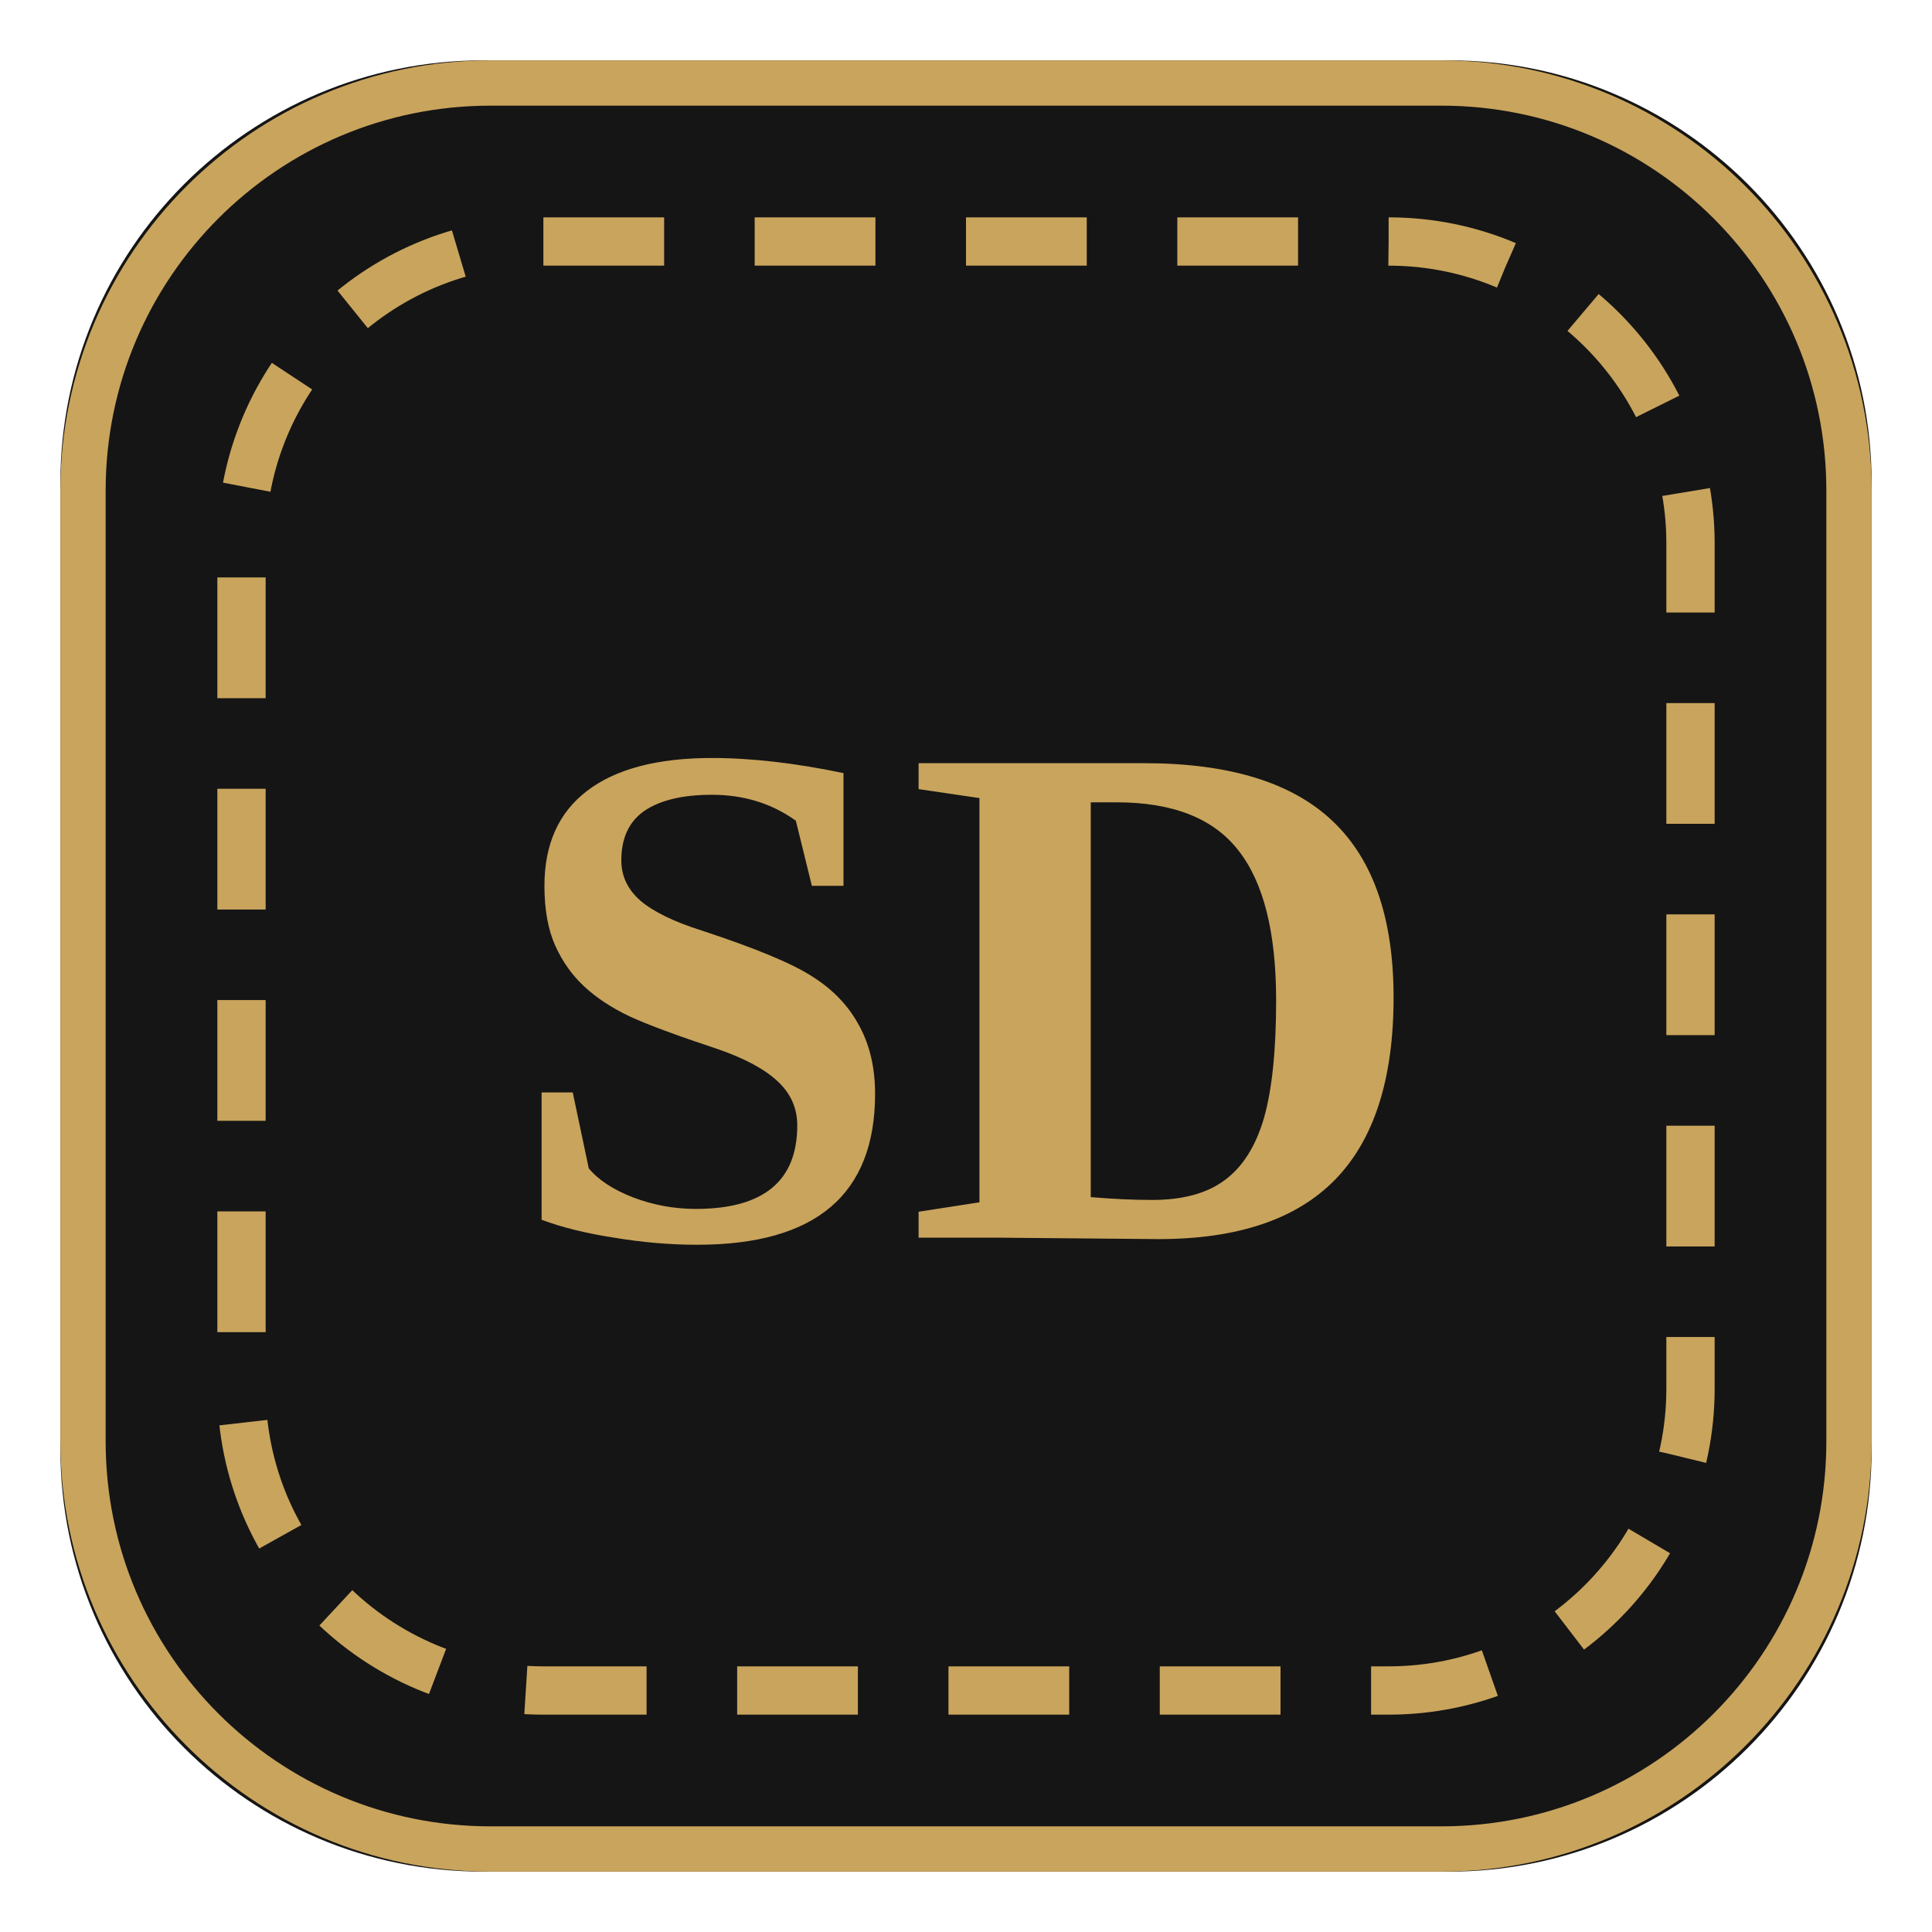
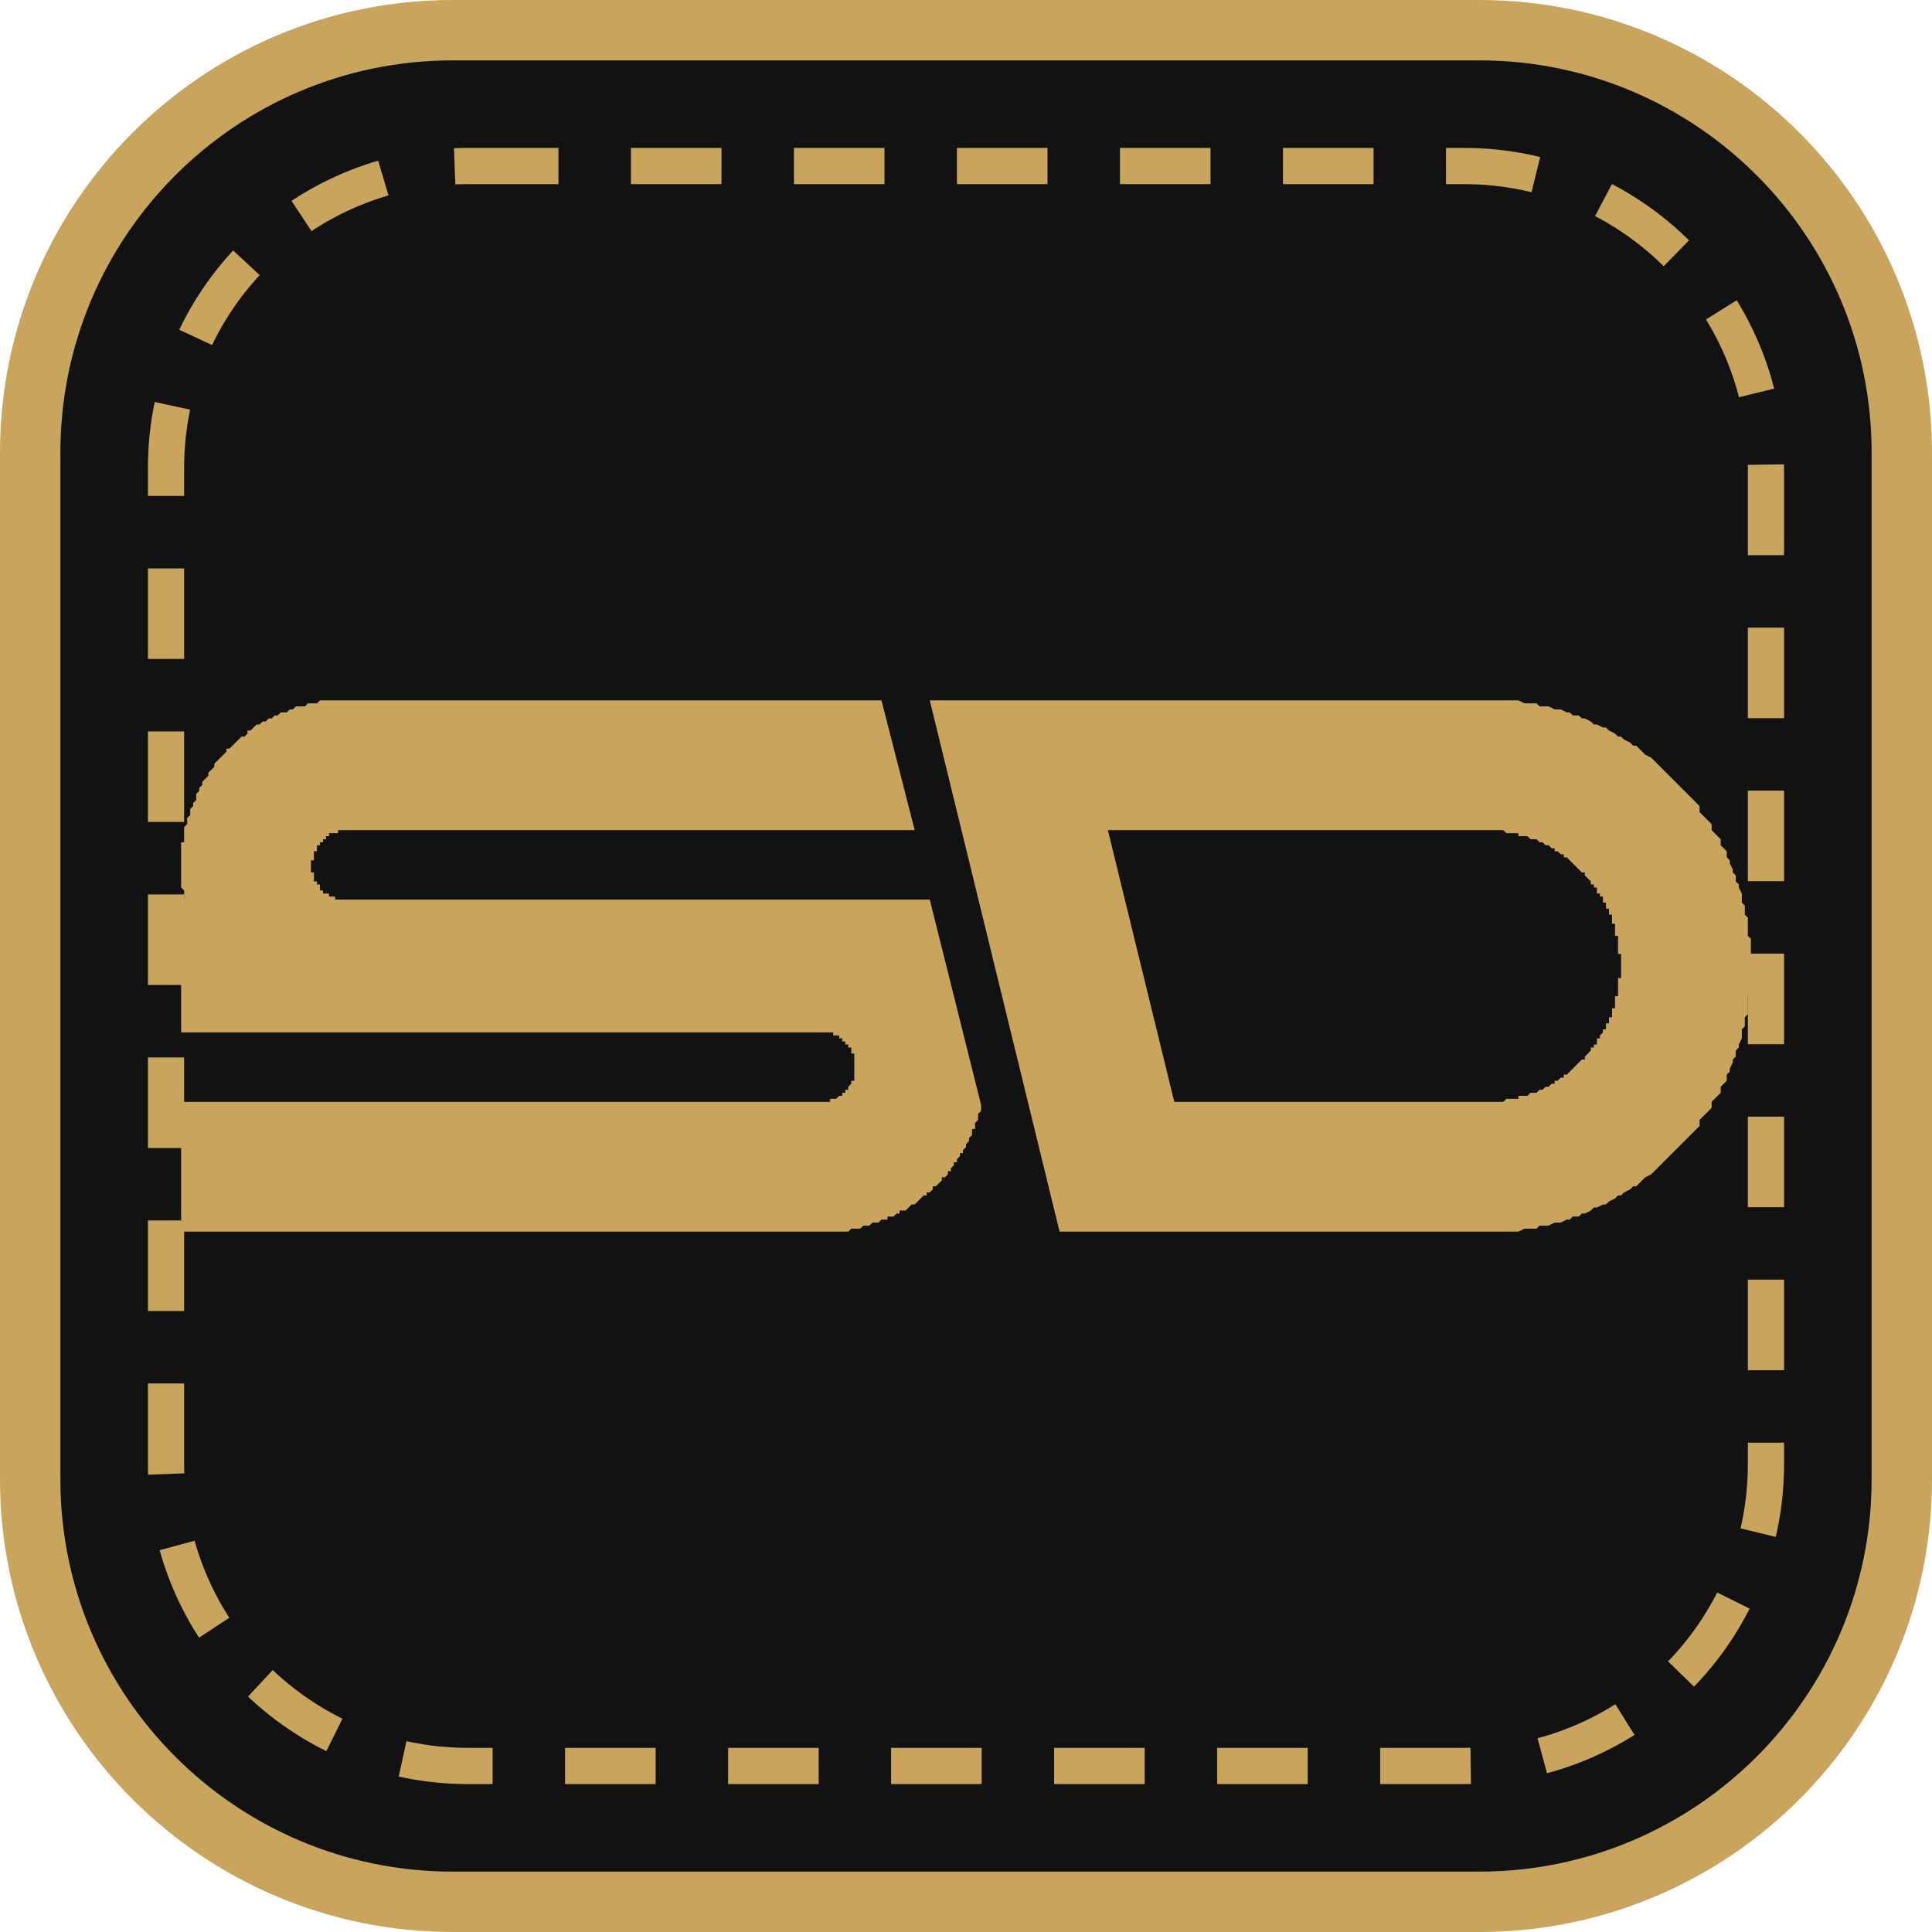
<svg xmlns="http://www.w3.org/2000/svg" viewBox="0 0 64 64">
-   <rect x="2" y="2" width="60" height="60" rx="14" fill="#151515" />
-   <rect x="2.75" y="2.75" width="58.5" height="58.5" rx="13.5" fill="none" stroke="#c9a45c" stroke-width="1.5" />
-   <rect x="8" y="8" width="48" height="48" rx="10" fill="none" stroke="#c9a45c" stroke-width="1.6" stroke-dasharray="4 3" />
-   <text x="32" y="41" text-anchor="middle" font-family="Georgia, 'Times New Roman', serif" font-size="24" font-weight="700" fill="#c9a45c">SD</text>
+   <rect x="1" y="1" width="62" height="62" rx="14" fill="#121212" stroke="#c9a45c" stroke-width="2" />
+   <rect x="5.5" y="5.5" width="53" height="53" rx="10" fill="none" stroke="#c9a45c" stroke-width="1.2" stroke-dasharray="3 2.4" />
+   <path fill="#c9a45c" fill-rule="evenodd" d="M11.1 23.2 L11.0 23.2 L10.9 23.2 L10.8 23.2 L10.7 23.2 L10.6 23.2 L10.5 23.3 L10.4 23.3 L10.3 23.3 L10.3 23.3 L10.2 23.3 L10.1 23.4 L10.0 23.4 L9.9 23.4 L9.8 23.4 L9.7 23.5 L9.6 23.5 L9.6 23.5 L9.5 23.6 L9.4 23.6 L9.3 23.6 L9.2 23.7 L9.1 23.7 L9.1 23.7 L9.0 23.8 L8.9 23.8 L8.8 23.9 L8.8 23.9 L8.7 23.9 L8.6 24.0 L8.5 24.0 L8.4 24.1 L8.4 24.1 L8.3 24.2 L8.2 24.2 L8.2 24.3 L8.1 24.4 L8.0 24.4 L7.9 24.5 L7.9 24.5 L7.8 24.6 L7.7 24.7 L7.7 24.7 L7.6 24.8 L7.5 24.8 L7.5 24.9 L7.4 25.0 L7.4 25.0 L7.3 25.1 L7.2 25.2 L7.2 25.2 L7.1 25.3 L7.1 25.4 L7.0 25.5 L7.0 25.5 L6.9 25.6 L6.9 25.7 L6.8 25.8 L6.8 25.8 L6.7 25.9 L6.7 26.0 L6.6 26.1 L6.6 26.2 L6.6 26.2 L6.5 26.3 L6.5 26.4 L6.5 26.5 L6.4 26.6 L6.4 26.6 L6.4 26.7 L6.3 26.8 L6.3 26.9 L6.3 27.0 L6.2 27.1 L6.2 27.2 L6.2 27.2 L6.2 27.3 L6.1 27.4 L6.1 27.5 L6.1 27.6 L6.1 27.7 L6.1 27.8 L6.1 27.9 L6.0 27.9 L6.0 28.0 L6.0 28.1 L6.0 28.2 L6.0 28.3 L6.0 28.4 L6.0 28.5 L6.0 28.6 L6.0 28.7 L6.0 28.8 L6.0 28.8 L6.0 28.9 L6.0 29.0 L6.0 29.1 L6.0 29.2 L6.0 29.3 L6.0 29.4 L6.1 29.5 L6.1 29.6 L6.1 29.7 L6.1 29.7 L6.1 29.8 L6.1 29.8 L6.0 29.8 L6.0 34.2 L11.5 34.2 L27.2 34.2 L27.2 34.2 L27.2 34.2 L27.2 34.2 L27.2 34.2 L27.3 34.2 L27.3 34.2 L27.3 34.2 L27.3 34.2 L27.3 34.2 L27.4 34.2 L27.4 34.2 L27.4 34.2 L27.4 34.2 L27.4 34.2 L27.5 34.2 L27.5 34.2 L27.5 34.2 L27.5 34.2 L27.5 34.2 L27.5 34.2 L27.6 34.2 L27.6 34.2 L27.6 34.2 L27.6 34.3 L27.6 34.3 L27.6 34.3 L27.7 34.3 L27.7 34.3 L27.7 34.3 L27.7 34.3 L27.7 34.3 L27.8 34.3 L27.8 34.3 L27.8 34.3 L27.8 34.4 L27.8 34.4 L27.8 34.4 L27.8 34.4 L27.9 34.4 L27.9 34.4 L27.9 34.4 L27.9 34.4 L27.9 34.4 L27.9 34.5 L28.0 34.5 L28.0 34.5 L28.0 34.5 L28.0 34.5 L28.0 34.5 L28.0 34.5 L28.0 34.5 L28.0 34.6 L28.1 34.6 L28.1 34.6 L28.1 34.6 L28.1 34.6 L28.1 34.6 L28.1 34.7 L28.1 34.7 L28.1 34.7 L28.1 34.7 L28.2 34.7 L28.2 34.7 L28.2 34.8 L28.2 34.8 L28.2 34.8 L28.2 34.8 L28.2 34.8 L28.2 34.8 L28.2 34.9 L28.2 34.9 L28.2 34.9 L28.3 34.9 L28.3 34.9 L28.3 34.9 L28.3 35.0 L28.3 35.0 L28.3 35.0 L28.3 35.0 L28.3 35.0 L28.3 35.0 L28.3 35.1 L28.3 35.1 L28.3 35.1 L28.3 35.1 L28.3 35.1 L28.3 35.2 L28.3 35.2 L28.3 35.2 L28.3 35.2 L28.3 35.2 L28.3 35.3 L28.3 35.3 L28.3 35.3 L28.3 35.3 L28.3 35.3 L28.3 35.4 L28.3 35.4 L28.3 35.4 L28.3 35.4 L28.3 35.4 L28.3 35.4 L28.3 35.5 L28.3 35.5 L28.3 35.5 L28.3 35.5 L28.3 35.5 L28.3 35.6 L28.3 35.6 L28.3 35.6 L28.3 35.6 L28.3 35.6 L28.3 35.7 L28.3 35.7 L28.3 35.7 L28.3 35.7 L28.3 35.7 L28.3 35.7 L28.3 35.8 L28.2 35.8 L28.2 35.8 L28.2 35.8 L28.2 35.8 L28.2 35.8 L28.2 35.9 L28.2 35.9 L28.2 35.9 L28.2 35.9 L28.2 35.9 L28.2 35.9 L28.1 36.0 L28.1 36.0 L28.1 36.0 L28.1 36.0 L28.1 36.0 L28.1 36.0 L28.1 36.1 L28.1 36.1 L28.1 36.1 L28.0 36.1 L28.0 36.1 L28.0 36.1 L28.0 36.1 L28.0 36.2 L28.0 36.2 L28.0 36.2 L28.0 36.2 L27.9 36.2 L27.9 36.2 L27.9 36.2 L27.9 36.2 L27.9 36.3 L27.9 36.3 L27.8 36.3 L27.8 36.3 L27.8 36.3 L27.8 36.3 L27.8 36.3 L27.8 36.3 L27.8 36.3 L27.7 36.4 L27.7 36.4 L27.7 36.4 L27.7 36.4 L27.7 36.4 L27.6 36.4 L27.6 36.4 L27.6 36.4 L27.6 36.4 L27.6 36.4 L27.6 36.4 L27.5 36.4 L27.5 36.4 L27.5 36.4 L27.5 36.5 L27.5 36.5 L27.5 36.5 L27.4 36.5 L27.4 36.5 L27.4 36.5 L27.4 36.5 L27.4 36.5 L27.3 36.5 L27.3 36.5 L27.3 36.5 L27.3 36.5 L27.3 36.5 L27.2 36.5 L27.2 36.5 L27.2 36.5 L27.2 36.5 L27.2 36.5 L6.0 36.5 L6.0 40.8 L27.2 40.8 L27.3 40.8 L27.3 40.8 L27.4 40.8 L27.5 40.8 L27.6 40.8 L27.7 40.8 L27.8 40.8 L27.9 40.8 L28.0 40.8 L28.1 40.8 L28.2 40.7 L28.2 40.7 L28.3 40.7 L28.4 40.7 L28.5 40.7 L28.6 40.6 L28.7 40.6 L28.8 40.6 L28.8 40.6 L28.9 40.5 L29.0 40.5 L29.1 40.5 L29.2 40.4 L29.3 40.4 L29.4 40.4 L29.4 40.3 L29.5 40.3 L29.6 40.3 L29.7 40.2 L29.8 40.2 L29.8 40.1 L29.9 40.1 L30.0 40.1 L30.1 40.0 L30.1 40.0 L30.2 39.9 L30.3 39.9 L30.4 39.8 L30.4 39.8 L30.5 39.7 L30.6 39.6 L30.7 39.6 L30.7 39.5 L30.8 39.5 L30.9 39.4 L30.9 39.3 L31.0 39.3 L31.1 39.2 L31.1 39.2 L31.2 39.1 L31.2 39.0 L31.3 39.0 L31.4 38.9 L31.4 38.8 L31.5 38.8 L31.5 38.7 L31.6 38.6 L31.6 38.5 L31.7 38.5 L31.7 38.4 L31.8 38.3 L31.8 38.2 L31.9 38.2 L31.9 38.1 L32.0 38.0 L32.0 37.9 L32.1 37.8 L32.1 37.8 L32.1 37.7 L32.2 37.6 L32.2 37.5 L32.2 37.4 L32.3 37.4 L32.3 37.3 L32.3 37.2 L32.4 37.1 L32.4 37.0 L32.4 36.9 L32.5 36.8 L32.5 36.8 L32.5 36.7 L32.5 36.6 L30.8 29.8 L27.2 29.8 L11.5 29.8 L11.5 29.8 L11.5 29.8 L11.4 29.8 L11.4 29.8 L11.4 29.8 L11.4 29.8 L11.4 29.8 L11.3 29.8 L11.3 29.8 L11.3 29.8 L11.3 29.8 L11.3 29.8 L11.3 29.8 L11.2 29.8 L11.2 29.8 L11.2 29.8 L11.2 29.8 L11.2 29.8 L11.1 29.8 L11.1 29.8 L11.1 29.8 L11.1 29.8 L11.1 29.8 L11.1 29.7 L11.0 29.7 L11.0 29.7 L11.0 29.7 L11.0 29.7 L11.0 29.7 L11.0 29.7 L10.9 29.7 L10.9 29.7 L10.9 29.7 L10.9 29.7 L10.9 29.6 L10.9 29.6 L10.8 29.6 L10.8 29.6 L10.8 29.6 L10.8 29.6 L10.8 29.6 L10.8 29.6 L10.7 29.6 L10.7 29.5 L10.7 29.5 L10.7 29.5 L10.7 29.5 L10.7 29.5 L10.7 29.5 L10.6 29.5 L10.6 29.5 L10.6 29.4 L10.6 29.4 L10.6 29.4 L10.6 29.4 L10.6 29.4 L10.6 29.4 L10.6 29.3 L10.5 29.3 L10.5 29.3 L10.5 29.3 L10.5 29.3 L10.5 29.3 L10.5 29.2 L10.5 29.2 L10.5 29.2 L10.5 29.2 L10.5 29.2 L10.4 29.2 L10.4 29.1 L10.4 29.1 L10.4 29.1 L10.4 29.1 L10.4 29.1 L10.4 29.1 L10.4 29.0 L10.4 29.0 L10.4 29.0 L10.4 29.0 L10.4 29.0 L10.4 29.0 L10.4 28.9 L10.4 28.9 L10.4 28.9 L10.4 28.9 L10.3 28.9 L10.3 28.8 L10.3 28.8 L10.3 28.8 L10.3 28.8 L10.3 28.8 L10.3 28.7 L10.3 28.7 L10.3 28.7 L10.3 28.7 L10.3 28.7 L10.3 28.6 L10.3 28.6 L10.3 28.6 L10.3 28.6 L10.3 28.6 L10.3 28.6 L10.3 28.5 L10.3 28.5 L10.3 28.5 L10.3 28.5 L10.4 28.5 L10.4 28.4 L10.4 28.4 L10.4 28.4 L10.4 28.4 L10.4 28.4 L10.4 28.3 L10.4 28.3 L10.4 28.3 L10.4 28.3 L10.4 28.3 L10.4 28.3 L10.4 28.2 L10.4 28.2 L10.4 28.2 L10.4 28.2 L10.4 28.2 L10.5 28.2 L10.5 28.1 L10.5 28.1 L10.5 28.1 L10.5 28.1 L10.5 28.1 L10.5 28.1 L10.5 28.0 L10.5 28.0 L10.5 28.0 L10.6 28.0 L10.6 28.0 L10.6 28.0 L10.6 27.9 L10.6 27.9 L10.6 27.9 L10.6 27.9 L10.6 27.9 L10.6 27.9 L10.7 27.9 L10.7 27.8 L10.7 27.8 L10.7 27.8 L10.7 27.8 L10.7 27.8 L10.7 27.8 L10.8 27.8 L10.8 27.8 L10.8 27.7 L10.8 27.7 L10.8 27.7 L10.8 27.7 L10.9 27.7 L10.9 27.7 L10.9 27.7 L10.9 27.7 L10.9 27.7 L10.9 27.6 L11.0 27.6 L11.0 27.6 L11.0 27.6 L11.0 27.6 L11.0 27.6 L11.0 27.6 L11.1 27.6 L11.1 27.6 L11.1 27.6 L11.1 27.6 L11.1 27.6 L11.1 27.6 L11.2 27.6 L11.2 27.5 L11.2 27.5 L11.2 27.5 L11.2 27.5 L11.3 27.5 L11.3 27.5 L11.3 27.5 L11.3 27.5 L11.3 27.5 L11.3 27.5 L11.4 27.5 L11.4 27.5 L11.4 27.5 L11.4 27.5 L11.4 27.5 L11.5 27.5 L11.5 27.5 L11.5 27.5 L30.3 27.5 L29.2 23.2 L11.5 23.2 L11.4 23.2 L11.3 23.2 L11.2 23.2 L11.1 23.2ZM49.3 40.8 L49.5 40.8 L49.6 40.8 L49.7 40.8 L49.9 40.8 L50.0 40.8 L50.2 40.8 L50.3 40.8 L50.5 40.7 L50.6 40.7 L50.7 40.7 L50.9 40.7 L51.0 40.6 L51.2 40.6 L51.3 40.6 L51.5 40.5 L51.6 40.5 L51.7 40.5 L51.9 40.4 L52.0 40.4 L52.1 40.3 L52.3 40.3 L52.4 40.2 L52.5 40.2 L52.7 40.1 L52.8 40.0 L52.9 40.0 L53.1 39.9 L53.2 39.9 L53.3 39.8 L53.5 39.7 L53.6 39.6 L53.7 39.6 L53.8 39.5 L54.0 39.4 L54.1 39.3 L54.2 39.3 L54.3 39.2 L54.4 39.1 L54.5 39.0 L54.7 38.9 L54.8 38.8 L54.9 38.7 L55.0 38.6 L55.1 38.5 L55.2 38.4 L55.3 38.3 L55.4 38.2 L55.5 38.1 L55.6 38.0 L55.7 37.9 L55.8 37.8 L55.9 37.7 L56.0 37.6 L56.1 37.5 L56.2 37.4 L56.3 37.3 L56.3 37.1 L56.4 37.0 L56.5 36.9 L56.6 36.8 L56.7 36.7 L56.7 36.5 L56.8 36.4 L56.9 36.3 L57.0 36.2 L57.0 36.0 L57.1 35.9 L57.2 35.8 L57.2 35.6 L57.3 35.5 L57.3 35.4 L57.4 35.2 L57.4 35.1 L57.5 35.0 L57.5 34.8 L57.6 34.7 L57.6 34.6 L57.7 34.4 L57.7 34.3 L57.7 34.1 L57.8 34.0 L57.8 33.9 L57.8 33.7 L57.9 33.6 L57.9 33.4 L57.9 33.3 L57.9 33.2 L57.9 33.0 L58.0 32.9 L58.0 32.7 L58.0 32.6 L58.0 32.4 L58.0 32.3 L58.0 32.1 L58.0 32.0 L58.0 31.9 L58.0 31.7 L58.0 31.6 L58.0 31.4 L58.0 31.3 L58.0 31.1 L57.9 31.0 L57.9 30.8 L57.9 30.7 L57.9 30.6 L57.9 30.4 L57.8 30.3 L57.8 30.1 L57.8 30.0 L57.7 29.9 L57.7 29.7 L57.7 29.6 L57.6 29.4 L57.6 29.3 L57.5 29.2 L57.5 29.0 L57.4 28.9 L57.4 28.8 L57.3 28.6 L57.3 28.5 L57.2 28.4 L57.2 28.2 L57.1 28.1 L57.0 28.0 L57.0 27.8 L56.9 27.7 L56.8 27.6 L56.7 27.5 L56.7 27.3 L56.6 27.2 L56.5 27.1 L56.4 27.0 L56.3 26.9 L56.3 26.7 L56.2 26.6 L56.1 26.5 L56.0 26.4 L55.9 26.3 L55.8 26.2 L55.7 26.1 L55.6 26.0 L55.5 25.9 L55.4 25.8 L55.3 25.7 L55.2 25.6 L55.1 25.5 L55.0 25.4 L54.9 25.3 L54.8 25.2 L54.7 25.1 L54.5 25.0 L54.4 24.9 L54.3 24.8 L54.2 24.7 L54.1 24.7 L54.0 24.6 L53.8 24.5 L53.7 24.4 L53.6 24.4 L53.5 24.3 L53.3 24.2 L53.2 24.1 L53.1 24.1 L52.9 24.0 L52.8 24.0 L52.7 23.9 L52.5 23.8 L52.4 23.8 L52.3 23.7 L52.1 23.7 L52.0 23.6 L51.9 23.6 L51.7 23.5 L51.6 23.5 L51.5 23.5 L51.3 23.4 L51.2 23.4 L51.0 23.4 L50.9 23.3 L50.7 23.3 L50.6 23.3 L50.5 23.3 L50.3 23.2 L50.2 23.2 L50.0 23.2 L49.9 23.2 L49.7 23.2 L49.6 23.2 L49.5 23.2 L49.3 23.2 L49.2 23.2 L30.8 23.2 L35.1 40.8 L49.2 40.8ZM49.3 27.5 L49.4 27.5 L49.5 27.5 L49.5 27.5 L49.6 27.5 L49.7 27.5 L49.8 27.5 L49.8 27.5 L49.9 27.6 L50.0 27.6 L50.0 27.6 L50.1 27.6 L50.2 27.6 L50.3 27.6 L50.3 27.7 L50.4 27.7 L50.5 27.7 L50.5 27.7 L50.6 27.7 L50.7 27.8 L50.8 27.8 L50.8 27.8 L50.9 27.8 L51.0 27.9 L51.0 27.9 L51.1 27.9 L51.2 28.0 L51.2 28.0 L51.3 28.0 L51.4 28.1 L51.4 28.1 L51.5 28.1 L51.5 28.2 L51.6 28.2 L51.7 28.3 L51.7 28.3 L51.8 28.3 L51.8 28.4 L51.9 28.4 L52.0 28.5 L52.0 28.5 L52.1 28.6 L52.1 28.6 L52.2 28.7 L52.2 28.7 L52.3 28.8 L52.3 28.8 L52.4 28.9 L52.5 28.9 L52.5 29.0 L52.5 29.0 L52.6 29.1 L52.6 29.1 L52.7 29.2 L52.7 29.3 L52.8 29.3 L52.8 29.4 L52.9 29.4 L52.9 29.5 L52.9 29.6 L53.0 29.6 L53.0 29.7 L53.1 29.7 L53.1 29.8 L53.1 29.9 L53.2 29.9 L53.2 30.0 L53.2 30.1 L53.3 30.1 L53.3 30.2 L53.3 30.3 L53.4 30.3 L53.4 30.4 L53.4 30.5 L53.4 30.6 L53.5 30.6 L53.5 30.7 L53.5 30.8 L53.5 30.8 L53.5 30.9 L53.5 31.0 L53.6 31.0 L53.6 31.1 L53.6 31.2 L53.6 31.3 L53.6 31.3 L53.6 31.4 L53.6 31.5 L53.6 31.6 L53.7 31.6 L53.7 31.7 L53.7 31.8 L53.7 31.9 L53.7 31.9 L53.7 32.0 L53.7 32.1 L53.7 32.1 L53.7 32.2 L53.7 32.3 L53.7 32.4 L53.6 32.4 L53.6 32.5 L53.6 32.6 L53.6 32.7 L53.6 32.7 L53.6 32.8 L53.6 32.9 L53.6 33.0 L53.5 33.0 L53.5 33.1 L53.5 33.2 L53.5 33.2 L53.5 33.3 L53.5 33.4 L53.4 33.4 L53.4 33.5 L53.4 33.6 L53.4 33.7 L53.3 33.7 L53.3 33.8 L53.3 33.9 L53.2 33.9 L53.2 34.0 L53.2 34.1 L53.1 34.1 L53.1 34.2 L53.1 34.2 L53.0 34.3 L53.0 34.4 L52.9 34.4 L52.9 34.5 L52.9 34.6 L52.8 34.6 L52.8 34.7 L52.7 34.7 L52.7 34.8 L52.6 34.9 L52.6 34.9 L52.5 35.0 L52.5 35.0 L52.5 35.1 L52.4 35.1 L52.3 35.2 L52.3 35.2 L52.2 35.3 L52.2 35.3 L52.1 35.4 L52.1 35.4 L52.0 35.5 L52.0 35.5 L51.9 35.6 L51.8 35.6 L51.8 35.7 L51.7 35.7 L51.7 35.7 L51.6 35.8 L51.5 35.8 L51.5 35.9 L51.4 35.9 L51.4 35.9 L51.3 36.0 L51.2 36.0 L51.2 36.0 L51.1 36.1 L51.0 36.1 L51.0 36.1 L50.9 36.2 L50.8 36.2 L50.8 36.2 L50.7 36.2 L50.6 36.3 L50.5 36.3 L50.5 36.3 L50.4 36.3 L50.3 36.3 L50.3 36.4 L50.2 36.4 L50.1 36.4 L50.0 36.4 L50.0 36.4 L49.9 36.4 L49.8 36.5 L49.8 36.5 L49.7 36.5 L49.6 36.5 L49.5 36.5 L49.5 36.5 L49.4 36.5 L49.3 36.5 L49.2 36.5 L49.2 36.5 L38.9 36.5 L36.7 27.5 L49.2 27.5 L49.2 27.5Z" />
</svg>
